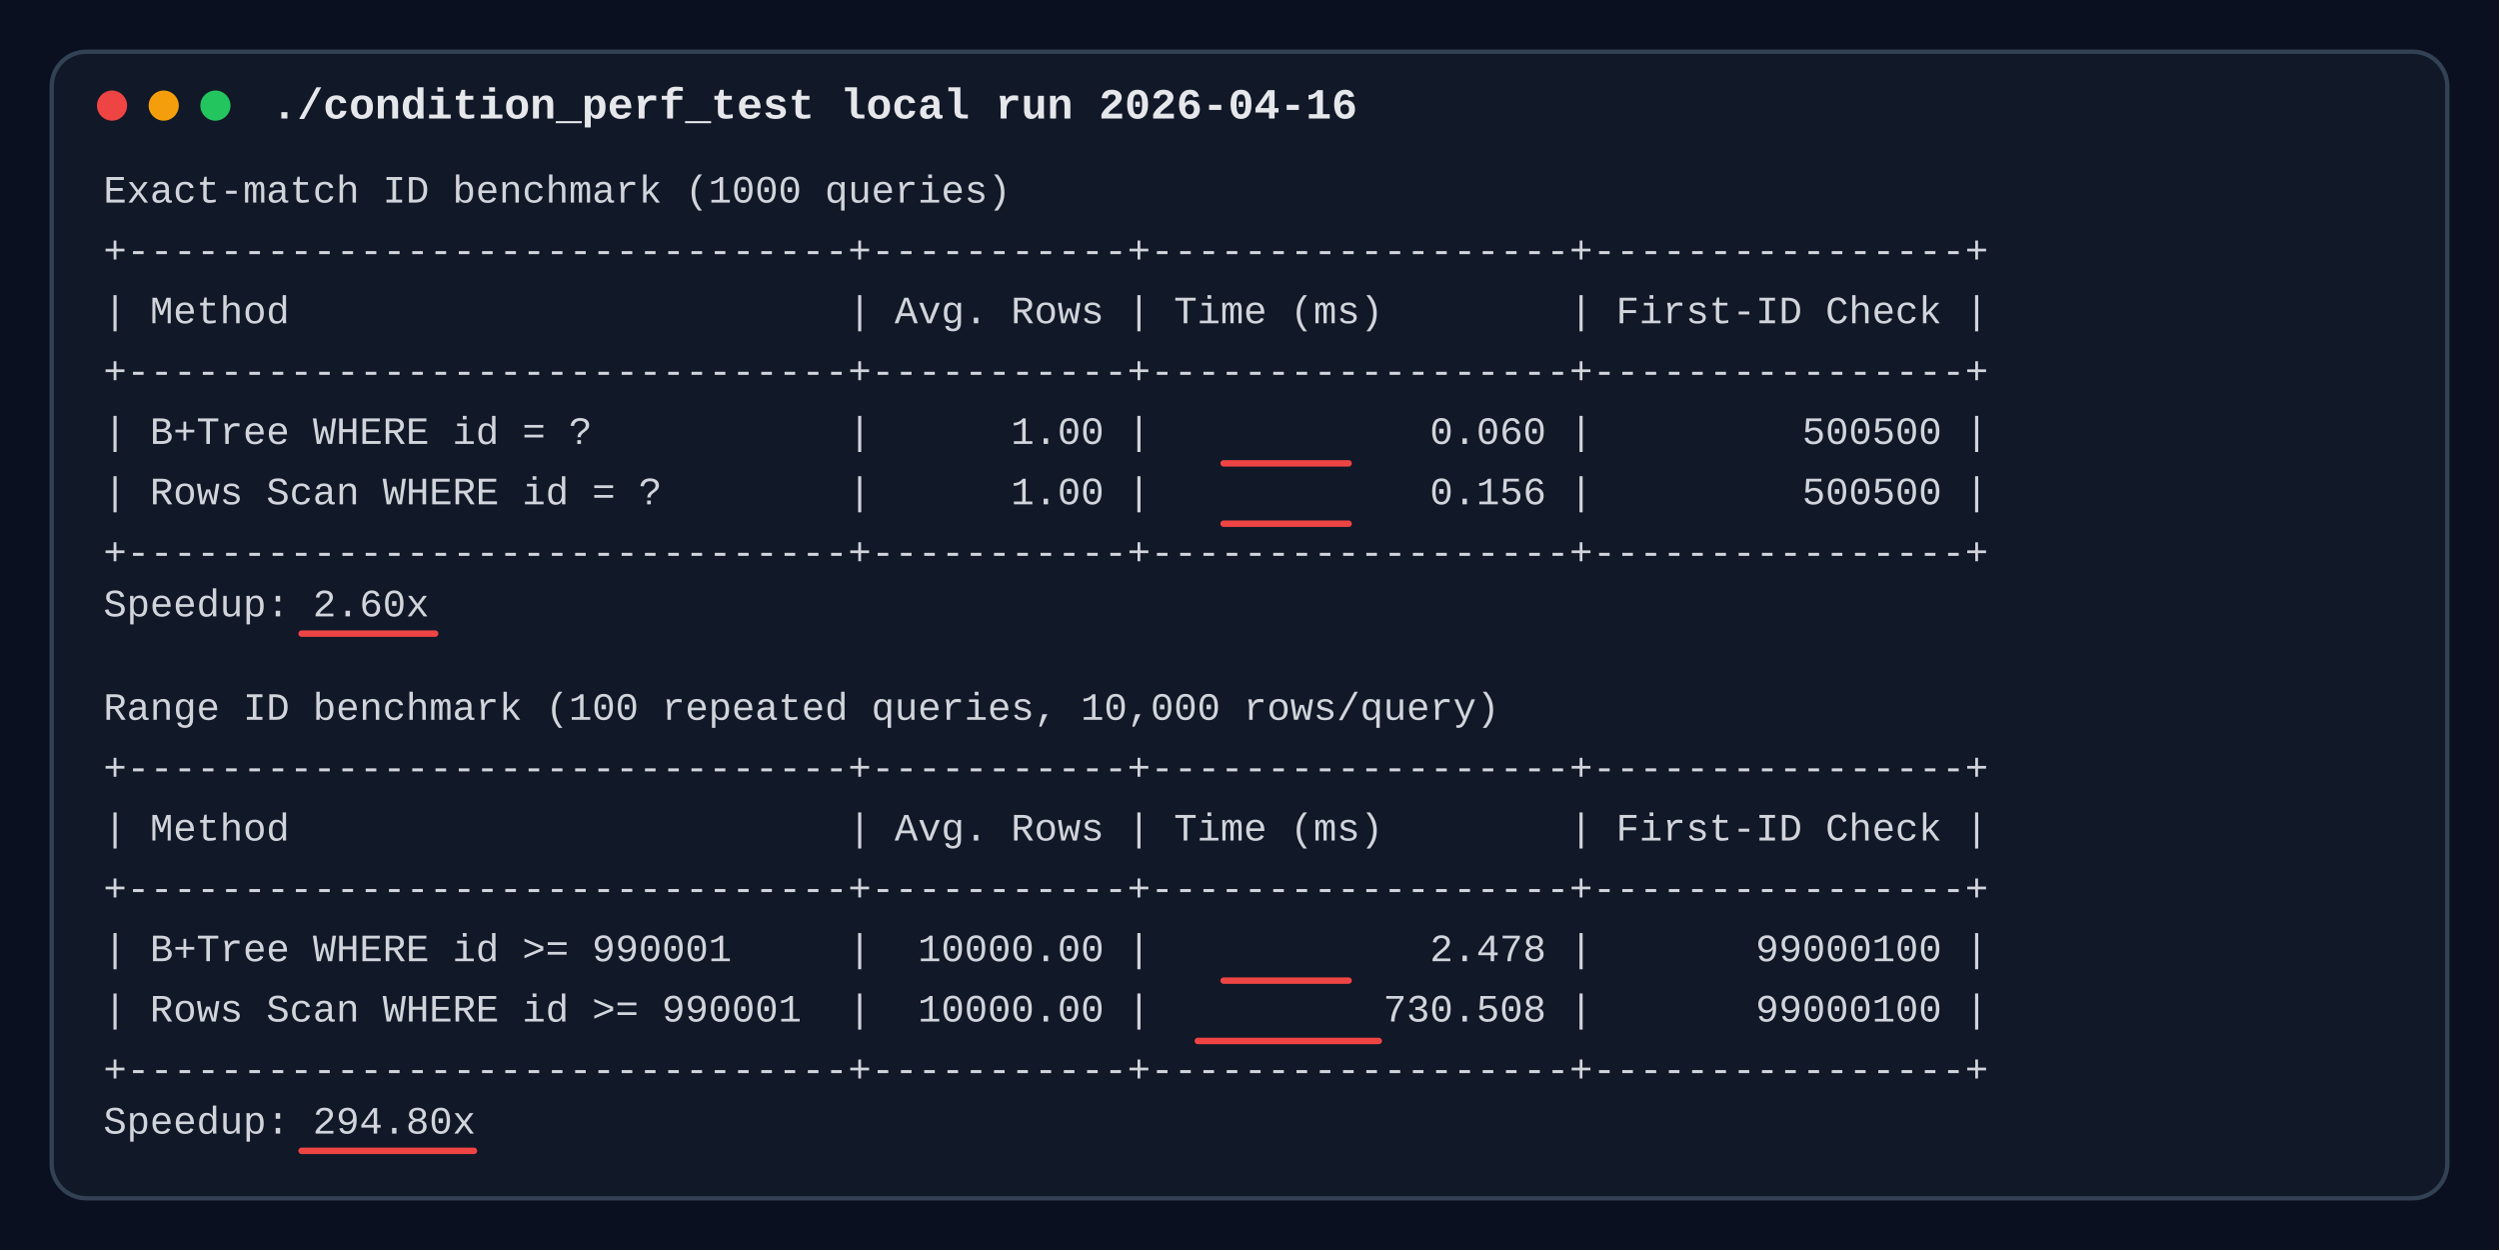
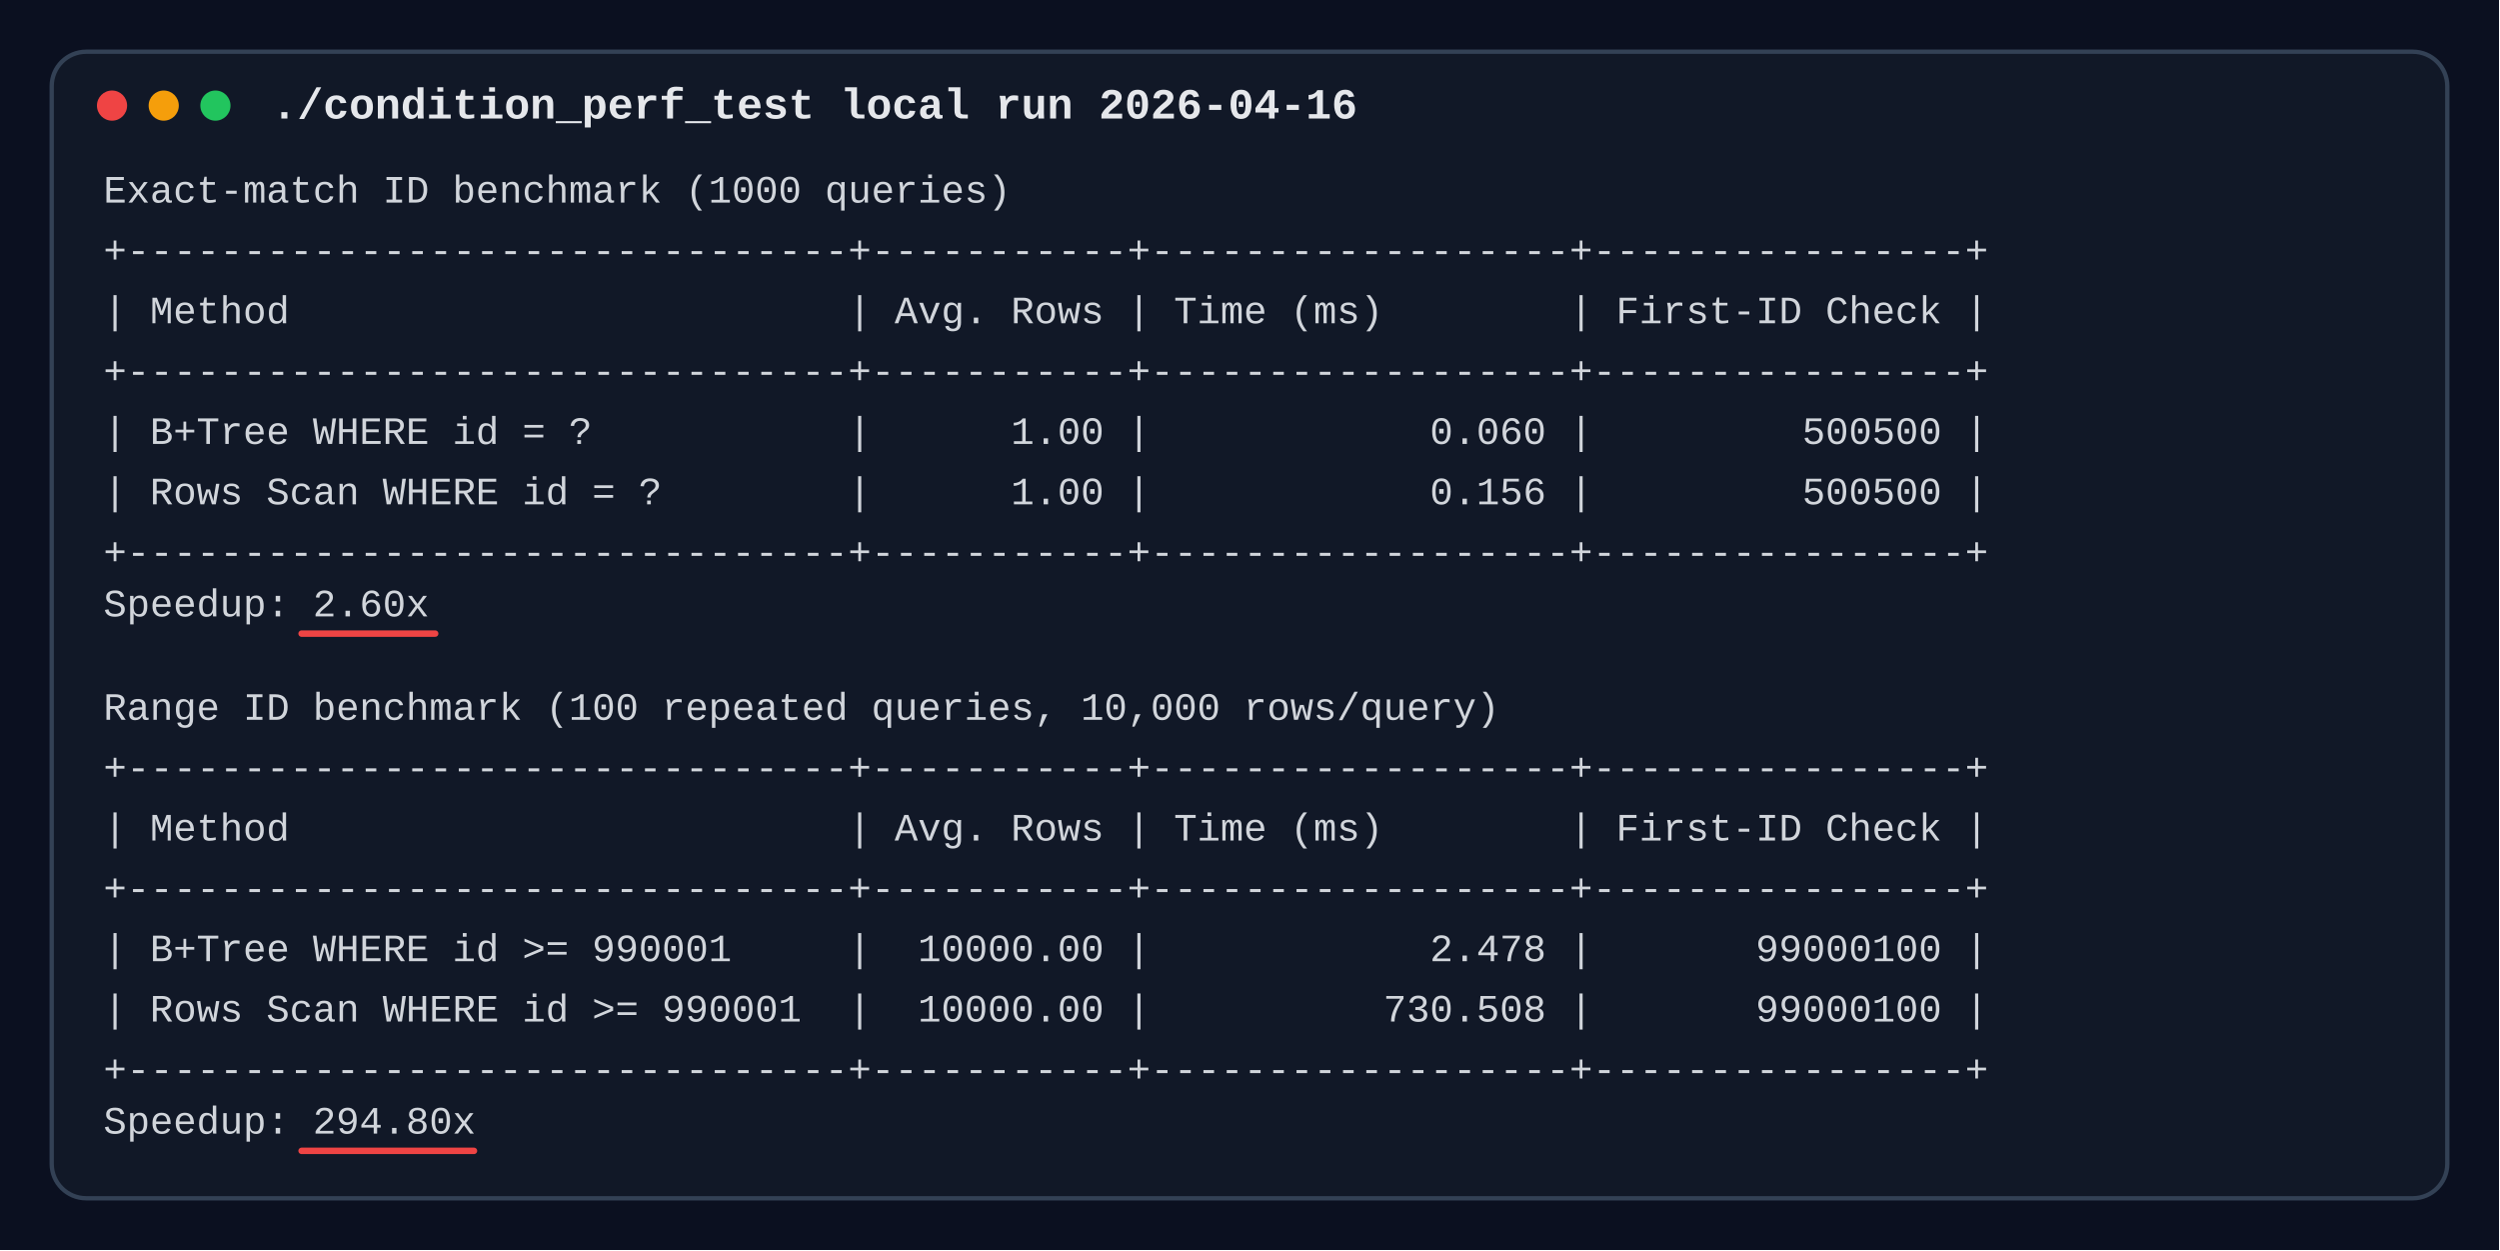
<svg xmlns="http://www.w3.org/2000/svg" width="1160" height="580" viewBox="0 0 1160 580">
  <style>
    .frame { fill: #111827; stroke: #334155; stroke-width: 2; }
    .title { fill: #e5e7eb; font: 600 20px "SFMono-Regular", Consolas, "Liberation Mono", Menlo, monospace; }
    .line { fill: #d1d5db; font: 18px "SFMono-Regular", Consolas, "Liberation Mono", Menlo, monospace; }
    .accent { stroke: #ef4444; stroke-width: 3; stroke-linecap: round; }
  </style>
  <rect width="1160" height="580" fill="#0b1020" />
  <rect x="24" y="24" width="1112" height="532" rx="16" class="frame" />
  <circle cx="52" cy="49" r="7" fill="#ef4444" />
  <circle cx="76" cy="49" r="7" fill="#f59e0b" />
  <circle cx="100" cy="49" r="7" fill="#22c55e" />
  <text x="126" y="55" class="title">./condition_perf_test  local run  2026-04-16</text>
  <text x="48" y="94" class="line" xml:space="preserve">Exact-match ID benchmark (1000 queries)</text>
  <text x="48" y="122" class="line" xml:space="preserve">+-------------------------------+-----------+------------------+----------------+</text>
  <text x="48" y="150" class="line" xml:space="preserve">| Method                        | Avg. Rows | Time (ms)        | First-ID Check |</text>
  <text x="48" y="178" class="line" xml:space="preserve">+-------------------------------+-----------+------------------+----------------+</text>
  <text x="48" y="206" class="line" xml:space="preserve">| B+Tree WHERE id = ?           |      1.00 |            0.060 |         500500 |</text>
  <text x="48" y="234" class="line" xml:space="preserve">| Rows Scan WHERE id = ?        |      1.00 |            0.156 |         500500 |</text>
  <text x="48" y="262" class="line" xml:space="preserve">+-------------------------------+-----------+------------------+----------------+</text>
  <text x="48" y="286" class="line" xml:space="preserve">Speedup: 2.60x</text>
  <text x="48" y="334" class="line" xml:space="preserve">Range ID benchmark (100 repeated queries, 10,000 rows/query)</text>
  <text x="48" y="362" class="line" xml:space="preserve">+-------------------------------+-----------+------------------+----------------+</text>
  <text x="48" y="390" class="line" xml:space="preserve">| Method                        | Avg. Rows | Time (ms)        | First-ID Check |</text>
  <text x="48" y="418" class="line" xml:space="preserve">+-------------------------------+-----------+------------------+----------------+</text>
  <text x="48" y="446" class="line" xml:space="preserve">| B+Tree WHERE id &gt;= 990001     |  10000.00 |            2.478 |       99000100 |</text>
  <text x="48" y="474" class="line" xml:space="preserve">| Rows Scan WHERE id &gt;= 990001  |  10000.00 |          730.508 |       99000100 |</text>
  <text x="48" y="502" class="line" xml:space="preserve">+-------------------------------+-----------+------------------+----------------+</text>
  <text x="48" y="526" class="line" xml:space="preserve">Speedup: 294.80x</text>
-   <line x1="568" y1="215" x2="626" y2="215" class="accent" />
-   <line x1="568" y1="243" x2="626" y2="243" class="accent" />
  <line x1="140" y1="294" x2="202" y2="294" class="accent" />
-   <line x1="568" y1="455" x2="626" y2="455" class="accent" />
-   <line x1="556" y1="483" x2="640" y2="483" class="accent" />
  <line x1="140" y1="534" x2="220" y2="534" class="accent" />
</svg>
